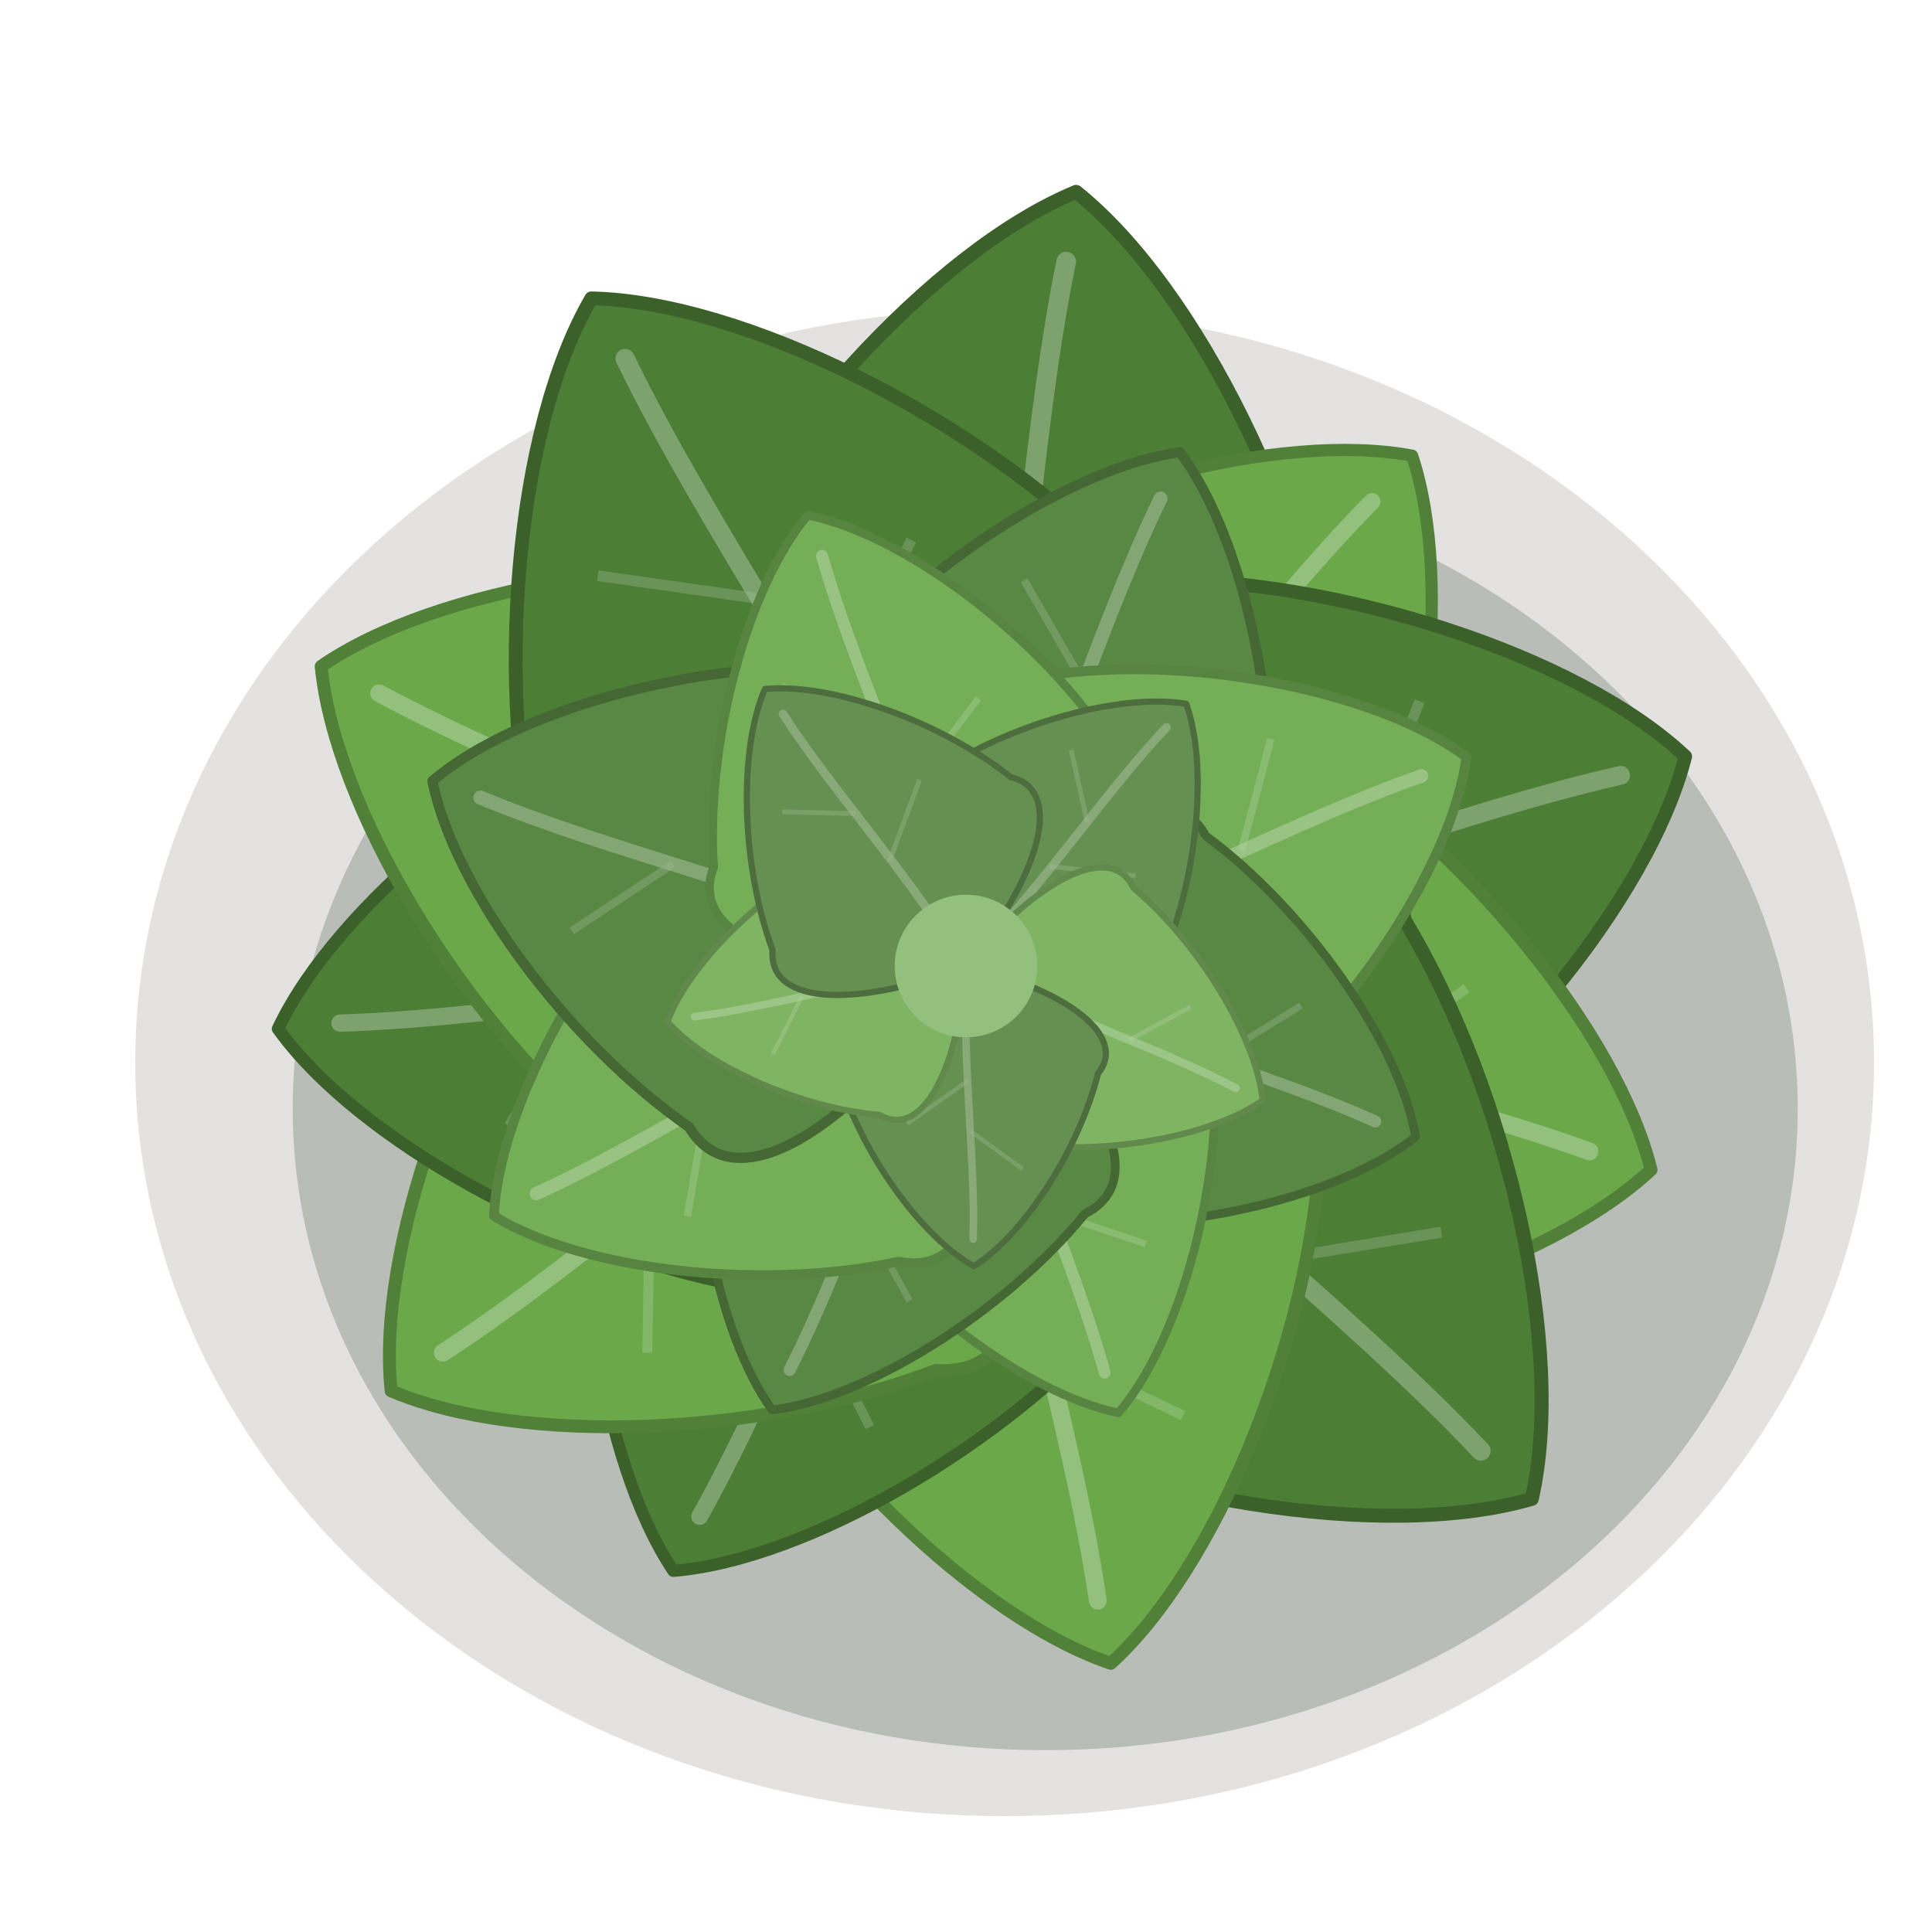
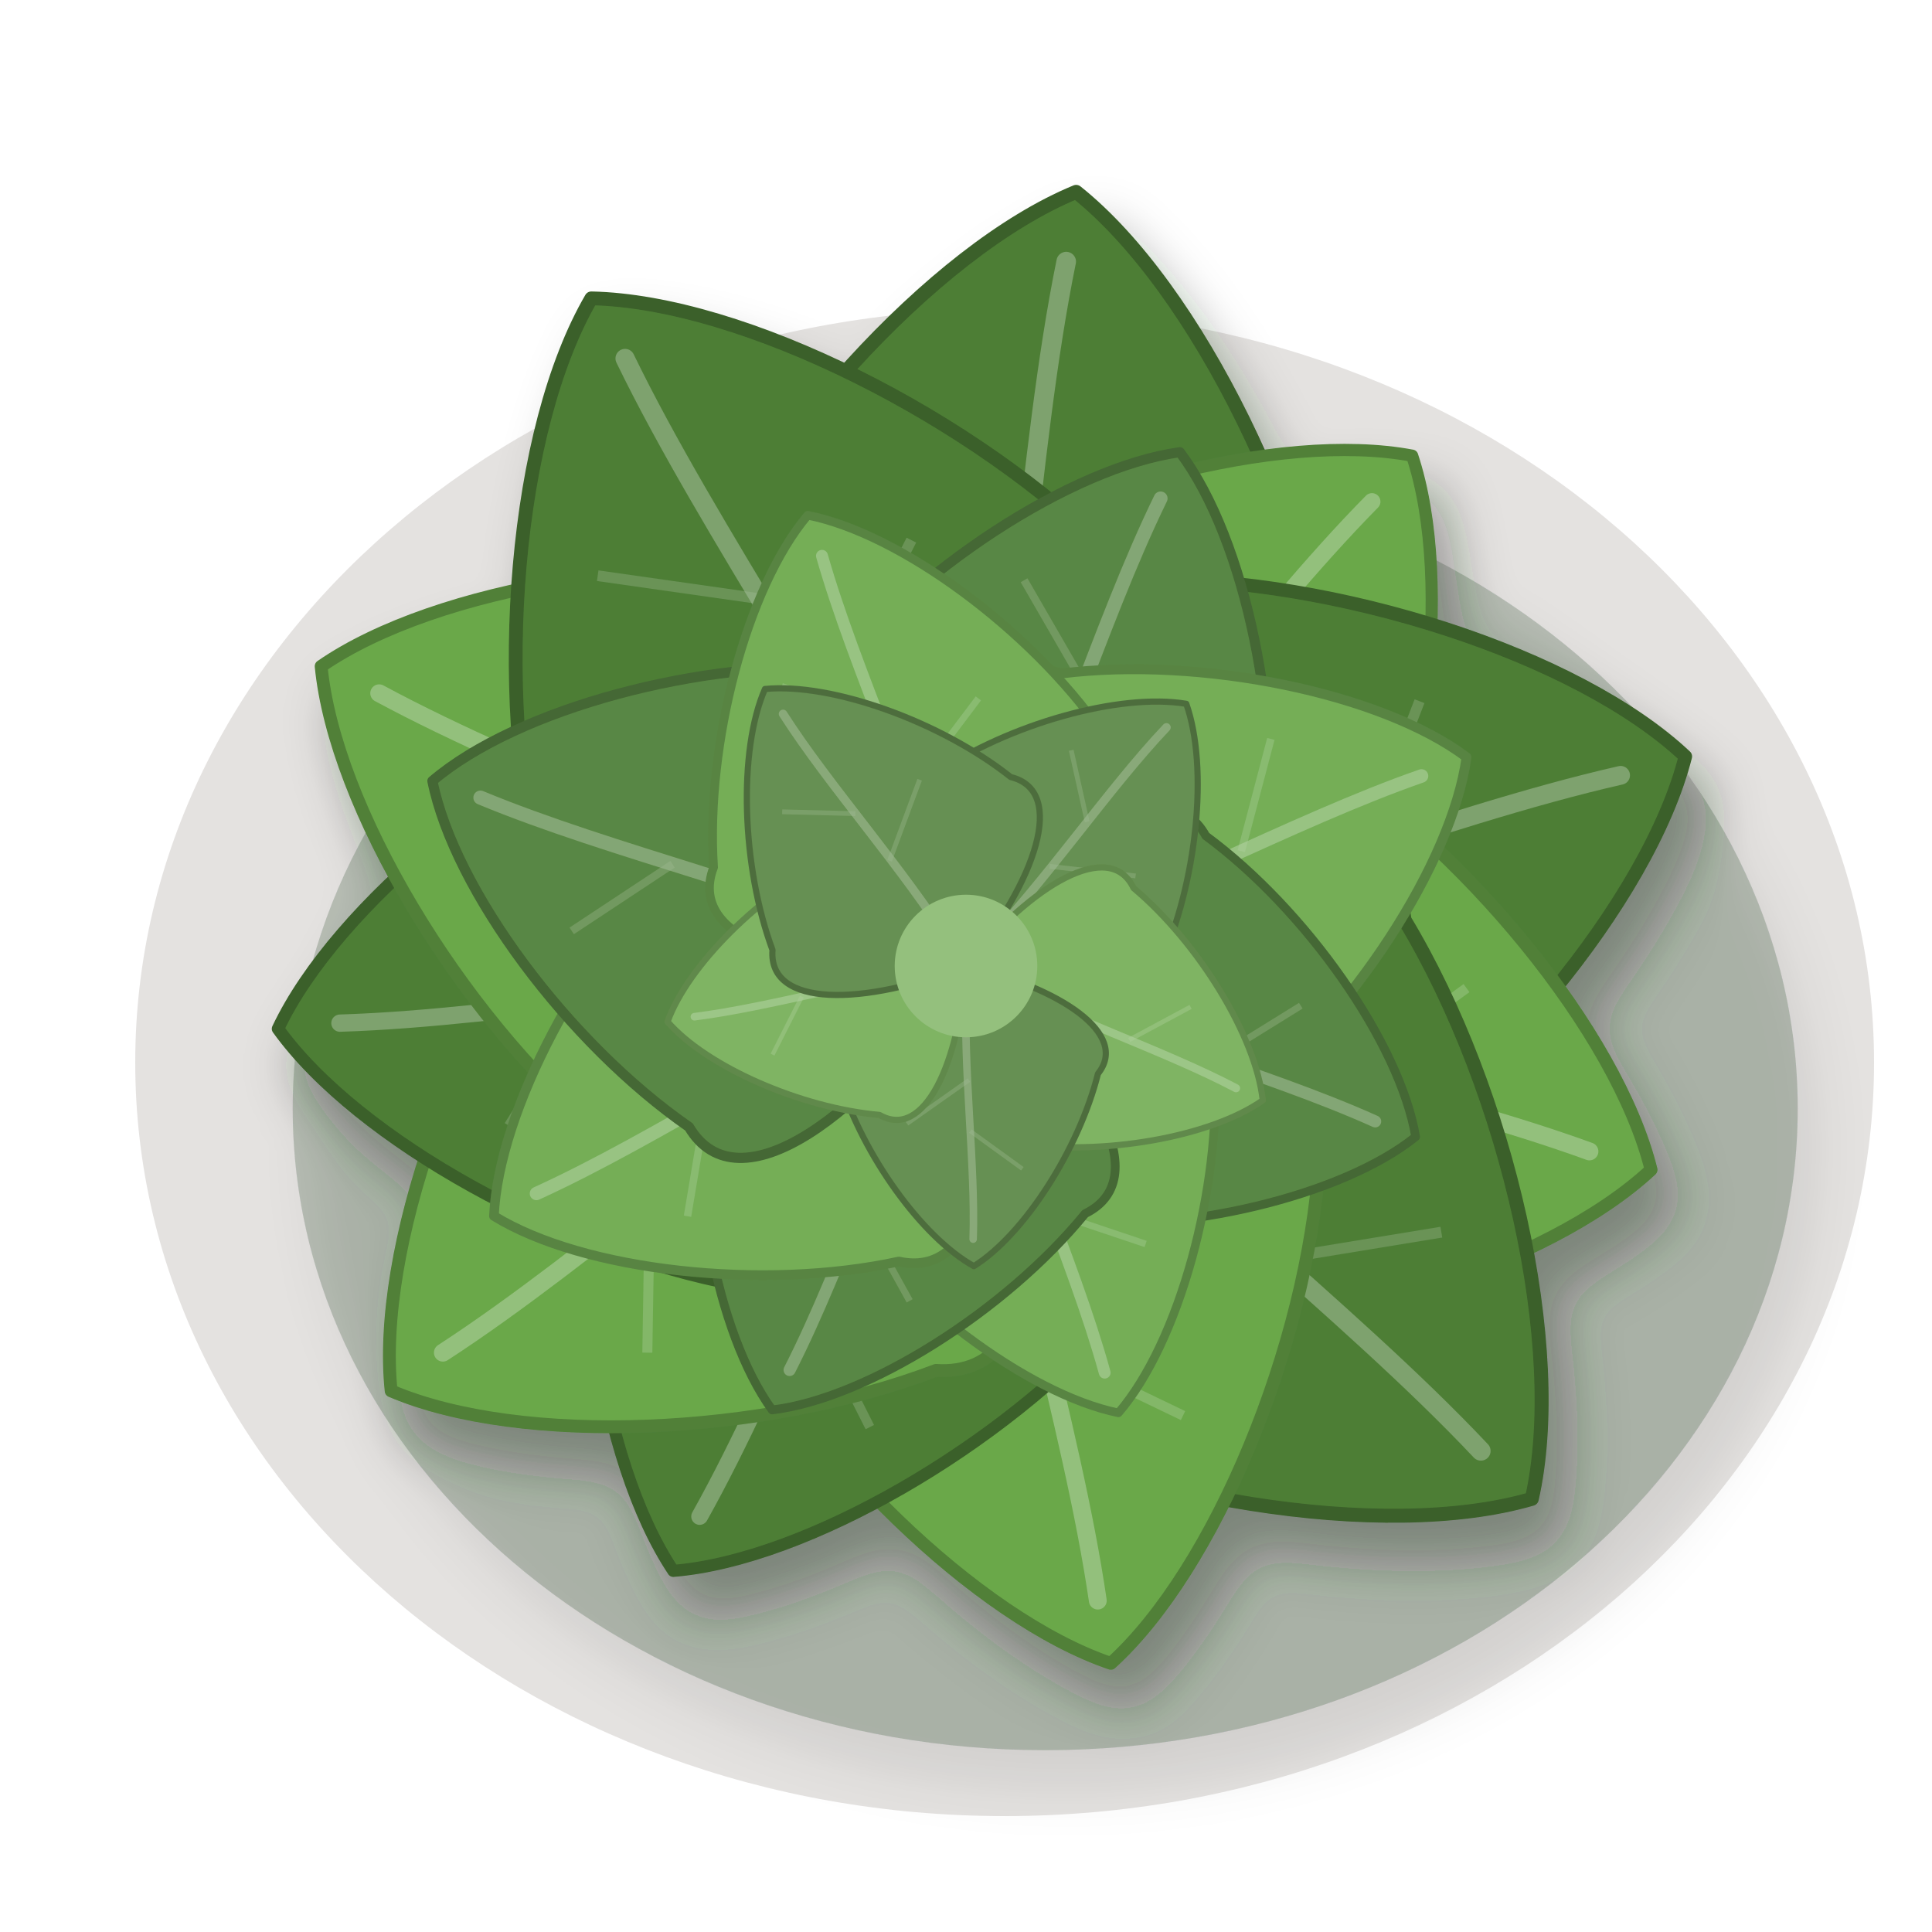
<svg xmlns="http://www.w3.org/2000/svg" viewBox="-50 -50 100 100" width="100" height="100" role="img" aria-label="Sedano">
+   <defs data-botanical-realism="v2">
+     <filter id="botanicalDepth" x="-28%" y="-28%" width="168%" height="176%" color-interpolation-filters="sRGB">
+       <feGaussianBlur in="SourceAlpha" stdDeviation="1.15" result="softAlpha" />
+       <feSpecularLighting in="softAlpha" surfaceScale="3.2" specularConstant="0.32" specularExponent="18" lighting-color="#fffbe8" result="specular">
+         <feDistantLight azimuth="225" elevation="58" />
+       </feSpecularLighting>
+       <feComposite in="specular" in2="SourceAlpha" operator="in" result="specularClipped" />
+       <feBlend in="SourceGraphic" in2="specularClipped" mode="screen" result="litPlant" />
+       <feDropShadow in="litPlant" dx="1.1" dy="2.1" stdDeviation="1.35" flood-color="#132315" flood-opacity="0.38" />
+     </filter>
+   </defs>
  <ellipse cx="2" cy="5" rx="45" ry="39" fill="#2f1d10" opacity=".13" />
-   <g class="plant-glyph plant-glyph--rosetta" style="isolation:isolate">
+   <g class="plant-glyph plant-glyph--rosetta" style="isolation:isolate;filter:url(#botanicalDepth)">
    <ellipse cx="4.1" cy="7.38" rx="38.95" ry="33.21" fill="#112718" opacity="0.2" />
    <g transform="rotate(8.096579)">
      <path d="M0 0 C12.546 -3.238 21.854 -9.733 17.402 -14.974       C14.569 -25.091 6.88 -36.423 0 -40.47       C-6.88 -36.423 -14.569 -25.091 -17.402 -14.974       C-21.854 -9.733 -12.546 -3.238 0 0Z" fill="#4d7e36" stroke="#3b6029" stroke-width="0.728" stroke-linejoin="round" />
      <path d="M0 -1 C0.809 -13.76 -0.607 -26.71 0 -36.827" fill="none" stroke="#a2bc96" stroke-width="1.012" stroke-linecap="round" opacity=".58" />
      <path d="M0 -15.378 L8.499 -21.044 M0 -22.258 L-6.88 -27.519" fill="none" stroke="#a2bc96" stroke-width="0.567" opacity=".34" />
    </g>
    <g transform="rotate(41.15988)">
      <path d="M0 0 C10.876 -2.807 18.945 -8.438 15.086 -12.981       C12.63 -21.752 5.964 -31.575 0 -35.084       C-5.964 -31.575 -12.63 -21.752 -15.086 -12.981       C-18.945 -8.438 -10.876 -2.807 0 0Z" fill="#6aa84a" stroke="#518038" stroke-width="0.632" stroke-linejoin="round" />
      <path d="M0 -1 C0.702 -11.928 -0.526 -23.155 0 -31.926" fill="none" stroke="#b2d2a1" stroke-width="0.877" stroke-linecap="round" opacity=".58" />
      <path d="M0 -13.332 L7.368 -18.244 M0 -19.296 L-5.964 -23.857" fill="none" stroke="#b2d2a1" stroke-width="0.491" opacity=".34" />
    </g>
    <g transform="rotate(73.75918)">
      <path d="M0 0 C12.022 -3.102 20.942 -9.327 16.676 -14.349       C13.961 -24.044 6.593 -34.903 0 -38.781       C-6.593 -34.903 -13.961 -24.044 -16.676 -14.349       C-20.942 -9.327 -12.022 -3.102 0 0Z" fill="#4d7e36" stroke="#3b6029" stroke-width="0.698" stroke-linejoin="round" />
      <path d="M0 -1 C0.776 -13.186 -0.582 -25.596 0 -35.291" fill="none" stroke="#a2bc96" stroke-width="0.97" stroke-linecap="round" opacity=".58" />
      <path d="M0 -14.737 L8.144 -20.166 M0 -21.33 L-6.593 -26.371" fill="none" stroke="#a2bc96" stroke-width="0.543" opacity=".34" />
    </g>
    <g transform="rotate(106.5626)">
      <path d="M0 0 C11.469 -2.96 19.977 -8.897 15.908 -13.688       C13.318 -22.937 6.289 -33.296 0 -36.995       C-6.289 -33.296 -13.318 -22.937 -15.908 -13.688       C-19.977 -8.897 -11.469 -2.96 0 0Z" fill="#6aa84a" stroke="#518038" stroke-width="0.666" stroke-linejoin="round" />
      <path d="M0 -1 C0.74 -12.578 -0.555 -24.417 0 -33.666" fill="none" stroke="#b2d2a1" stroke-width="0.925" stroke-linecap="round" opacity=".58" />
      <path d="M0 -14.058 L7.769 -19.238 M0 -20.347 L-6.289 -25.157" fill="none" stroke="#b2d2a1" stroke-width="0.518" opacity=".34" />
    </g>
    <g transform="rotate(133.2834)">
      <path d="M0 0 C12.471 -3.218 21.724 -9.675 17.299 -14.885       C14.482 -24.942 6.839 -36.206 0 -40.229       C-6.839 -36.206 -14.482 -24.942 -17.299 -14.885       C-21.724 -9.675 -12.471 -3.218 0 0Z" fill="#4d7e36" stroke="#3b6029" stroke-width="0.724" stroke-linejoin="round" />
      <path d="M0 -1 C0.805 -13.678 -0.603 -26.551 0 -36.609" fill="none" stroke="#a2bc96" stroke-width="1.006" stroke-linecap="round" opacity=".58" />
      <path d="M0 -15.287 L8.448 -20.919 M0 -22.126 L-6.839 -27.356" fill="none" stroke="#a2bc96" stroke-width="0.563" opacity=".34" />
    </g>
    <g transform="rotate(168.2673)">
      <path d="M0 0 C11.428 -2.949 19.908 -8.866 15.852 -13.64       C13.272 -22.857 6.267 -33.179 0 -36.866       C-6.267 -33.179 -13.272 -22.857 -15.852 -13.64       C-19.908 -8.866 -11.428 -2.949 0 0Z" fill="#6aa84a" stroke="#518038" stroke-width="0.664" stroke-linejoin="round" />
      <path d="M0 -1 C0.737 -12.534 -0.553 -24.331 0 -33.548" fill="none" stroke="#b2d2a1" stroke-width="0.922" stroke-linecap="round" opacity=".58" />
      <path d="M0 -14.009 L7.742 -19.17 M0 -20.276 L-6.267 -25.069" fill="none" stroke="#b2d2a1" stroke-width="0.516" opacity=".34" />
    </g>
    <g transform="rotate(205.8208)">
      <path d="M0 0 C10.782 -2.782 18.782 -8.365 14.956 -12.869       C12.521 -21.564 5.913 -31.303 0 -34.781       C-5.913 -31.303 -12.521 -21.564 -14.956 -12.869       C-18.782 -8.365 -10.782 -2.782 0 0Z" fill="#4d7e36" stroke="#3b6029" stroke-width="0.626" stroke-linejoin="round" />
      <path d="M0 -1 C0.696 -11.826 -0.522 -22.955 0 -31.651" fill="none" stroke="#a2bc96" stroke-width="0.87" stroke-linecap="round" opacity=".58" />
      <path d="M0 -13.217 L7.304 -18.086 M0 -19.13 L-5.913 -23.651" fill="none" stroke="#a2bc96" stroke-width="0.487" opacity=".34" />
    </g>
    <g transform="rotate(233.5311)">
      <path d="M0 0 C11.47 -2.96 19.98 -8.899 15.91 -13.69       C13.32 -22.94 6.29 -33.3 0 -37       C-6.29 -33.3 -13.32 -22.94 -15.91 -13.69       C-19.98 -8.899 -11.47 -2.96 0 0Z" fill="#6aa84a" stroke="#518038" stroke-width="0.666" stroke-linejoin="round" />
      <path d="M0 -1 C0.74 -12.58 -0.555 -24.42 0 -33.67" fill="none" stroke="#b2d2a1" stroke-width="0.925" stroke-linecap="round" opacity=".58" />
      <path d="M0 -14.06 L7.77 -19.24 M0 -20.35 L-6.29 -25.16" fill="none" stroke="#b2d2a1" stroke-width="0.518" opacity=".34" />
    </g>
    <g transform="rotate(264.7848)">
      <path d="M0 0 C11.085 -2.861 19.31 -8.6 15.376 -13.231       C12.873 -22.17 6.079 -32.183 0 -35.758       C-6.079 -32.183 -12.873 -22.17 -15.376 -13.231       C-19.31 -8.6 -11.085 -2.861 0 0Z" fill="#4d7e36" stroke="#3b6029" stroke-width="0.644" stroke-linejoin="round" />
      <path d="M0 -1 C0.715 -12.158 -0.536 -23.601 0 -32.54" fill="none" stroke="#a2bc96" stroke-width="0.894" stroke-linecap="round" opacity=".58" />
      <path d="M0 -13.588 L7.509 -18.594 M0 -19.667 L-6.079 -24.316" fill="none" stroke="#a2bc96" stroke-width="0.501" opacity=".34" />
    </g>
    <g transform="rotate(294.9284)">
      <path d="M0 0 C11.41 -2.945 19.876 -8.852 15.827 -13.619       C13.251 -22.821 6.257 -33.127 0 -36.807       C-6.257 -33.127 -13.251 -22.821 -15.827 -13.619       C-19.876 -8.852 -11.41 -2.945 0 0Z" fill="#6aa84a" stroke="#518038" stroke-width="0.663" stroke-linejoin="round" />
      <path d="M0 -1 C0.736 -12.514 -0.552 -24.293 0 -33.495" fill="none" stroke="#b2d2a1" stroke-width="0.92" stroke-linecap="round" opacity=".58" />
      <path d="M0 -13.987 L7.73 -19.14 M0 -20.244 L-6.257 -25.029" fill="none" stroke="#b2d2a1" stroke-width="0.515" opacity=".34" />
    </g>
    <g transform="rotate(330.699)">
      <path d="M0 0 C12.284 -3.17 21.398 -9.53 17.039 -14.662       C14.266 -24.569 6.737 -35.664 0 -39.627       C-6.737 -35.664 -14.266 -24.569 -17.039 -14.662       C-21.398 -9.53 -12.284 -3.17 0 0Z" fill="#4d7e36" stroke="#3b6029" stroke-width="0.713" stroke-linejoin="round" />
      <path d="M0 -1 C0.793 -13.473 -0.594 -26.154 0 -36.06" fill="none" stroke="#a2bc96" stroke-width="0.991" stroke-linecap="round" opacity=".58" />
      <path d="M0 -15.058 L8.322 -20.606 M0 -21.795 L-6.737 -26.946" fill="none" stroke="#a2bc96" stroke-width="0.555" opacity=".34" />
    </g>
    <g transform="rotate(22.59844)">
      <path d="M0 0 C8.93 -2.305 15.556 -6.928 12.387 -10.658       C10.37 -17.86 4.897 -25.926 0 -28.807       C-4.897 -25.926 -10.37 -17.86 -12.387 -10.658       C-15.556 -6.928 -8.93 -2.305 0 0Z" fill="#598744" stroke="#446734" stroke-width="0.519" stroke-linejoin="round" />
      <path d="M0 -1 C0.576 -9.794 -0.432 -19.012 0 -26.214" fill="none" stroke="#a2bc96" stroke-width="0.72" stroke-linecap="round" opacity=".58" />
      <path d="M0 -10.947 L6.049 -14.979 M0 -15.844 L-4.897 -19.589" fill="none" stroke="#a2bc96" stroke-width="0.403" opacity=".34" />
    </g>
    <g transform="rotate(67.35347)">
      <path d="M0 0 C8.702 -2.246 15.159 -6.751 12.071 -10.387       C10.106 -17.405 4.772 -25.265 0 -28.072       C-4.772 -25.265 -10.106 -17.405 -12.071 -10.387       C-15.159 -6.751 -8.702 -2.246 0 0Z" fill="#74ae57" stroke="#588442" stroke-width="0.505" stroke-linejoin="round" />
      <path d="M0 -1 C0.561 -9.545 -0.421 -18.528 0 -25.546" fill="none" stroke="#b2d2a1" stroke-width="0.702" stroke-linecap="round" opacity=".58" />
      <path d="M0 -10.667 L5.895 -14.598 M0 -15.44 L-4.772 -19.089" fill="none" stroke="#b2d2a1" stroke-width="0.393" opacity=".34" />
    </g>
    <g transform="rotate(110.7966)">
      <path d="M0 0 C7.718 -1.992 13.444 -5.988 10.705 -9.212       C8.963 -15.436 4.232 -22.407 0 -24.896       C-4.232 -22.407 -8.963 -15.436 -10.705 -9.212       C-13.444 -5.988 -7.718 -1.992 0 0Z" fill="#598744" stroke="#446734" stroke-width="0.448" stroke-linejoin="round" />
      <path d="M0 -1 C0.498 -8.465 -0.373 -16.432 0 -22.656" fill="none" stroke="#a2bc96" stroke-width="0.622" stroke-linecap="round" opacity=".58" />
      <path d="M0 -9.461 L5.228 -12.946 M0 -13.693 L-4.232 -16.93" fill="none" stroke="#a2bc96" stroke-width="0.349" opacity=".34" />
    </g>
    <g transform="rotate(161.1665)">
      <path d="M0 0 C7.576 -1.955 13.197 -5.878 10.509 -9.042       C8.798 -15.152 4.155 -21.995 0 -24.439       C-4.155 -21.995 -8.798 -15.152 -10.509 -9.042       C-13.197 -5.878 -7.576 -1.955 0 0Z" fill="#74ae57" stroke="#588442" stroke-width="0.44" stroke-linejoin="round" />
      <path d="M0 -1 C0.489 -8.309 -0.367 -16.13 0 -22.239" fill="none" stroke="#b2d2a1" stroke-width="0.611" stroke-linecap="round" opacity=".58" />
      <path d="M0 -9.287 L5.132 -12.708 M0 -13.441 L-4.155 -16.618" fill="none" stroke="#b2d2a1" stroke-width="0.342" opacity=".34" />
    </g>
    <g transform="rotate(203.5875)">
      <path d="M0 0 C7.773 -2.006 13.539 -6.03 10.781 -9.277       C9.026 -15.545 4.262 -22.566 0 -25.073       C-4.262 -22.566 -9.026 -15.545 -10.781 -9.277       C-13.539 -6.03 -7.773 -2.006 0 0Z" fill="#598744" stroke="#446734" stroke-width="0.451" stroke-linejoin="round" />
      <path d="M0 -1 C0.501 -8.525 -0.376 -16.548 0 -22.816" fill="none" stroke="#a2bc96" stroke-width="0.627" stroke-linecap="round" opacity=".58" />
      <path d="M0 -9.528 L5.265 -13.038 M0 -13.79 L-4.262 -17.05" fill="none" stroke="#a2bc96" stroke-width="0.351" opacity=".34" />
    </g>
    <g transform="rotate(242.094)">
      <path d="M0 0 C8.571 -2.212 14.93 -6.65 11.889 -10.23       C9.954 -17.142 4.7 -24.884 0 -27.649       C-4.7 -24.884 -9.954 -17.142 -11.889 -10.23       C-14.93 -6.65 -8.571 -2.212 0 0Z" fill="#74ae57" stroke="#588442" stroke-width="0.498" stroke-linejoin="round" />
      <path d="M0 -1 C0.553 -9.401 -0.415 -18.248 0 -25.16" fill="none" stroke="#b2d2a1" stroke-width="0.691" stroke-linecap="round" opacity=".58" />
      <path d="M0 -10.506 L5.806 -14.377 M0 -15.207 L-4.7 -18.801" fill="none" stroke="#b2d2a1" stroke-width="0.387" opacity=".34" />
    </g>
    <g transform="rotate(289.1244)">
      <path d="M0 0 C9.062 -2.339 15.785 -7.03 12.57 -10.816       C10.523 -18.124 4.969 -26.308 0 -29.232       C-4.969 -26.308 -10.523 -18.124 -12.57 -10.816       C-15.785 -7.03 -9.062 -2.339 0 0Z" fill="#598744" stroke="#446734" stroke-width="0.526" stroke-linejoin="round" />
      <path d="M0 -1 C0.585 -9.939 -0.438 -19.293 0 -26.601" fill="none" stroke="#a2bc96" stroke-width="0.731" stroke-linecap="round" opacity=".58" />
      <path d="M0 -11.108 L6.139 -15.2 M0 -16.077 L-4.969 -19.877" fill="none" stroke="#a2bc96" stroke-width="0.409" opacity=".34" />
    </g>
    <g transform="rotate(340.6514)">
      <path d="M0 0 C7.665 -1.978 13.352 -5.947 10.632 -9.148       C8.901 -15.33 4.203 -22.253 0 -24.726       C-4.203 -22.253 -8.901 -15.33 -10.632 -9.148       C-13.352 -5.947 -7.665 -1.978 0 0Z" fill="#74ae57" stroke="#588442" stroke-width="0.445" stroke-linejoin="round" />
      <path d="M0 -1 C0.495 -8.407 -0.371 -16.319 0 -22.5" fill="none" stroke="#b2d2a1" stroke-width="0.618" stroke-linecap="round" opacity=".58" />
      <path d="M0 -9.396 L5.192 -12.857 M0 -13.599 L-4.203 -16.813" fill="none" stroke="#b2d2a1" stroke-width="0.346" opacity=".34" />
    </g>
    <g transform="rotate(40.03638)">
      <path d="M0 0 C5.494 -1.418 9.571 -4.263 7.621 -6.558       C6.381 -10.989 3.013 -15.951 0 -17.724       C-3.013 -15.951 -6.381 -10.989 -7.621 -6.558       C-9.571 -4.263 -5.494 -1.418 0 0Z" fill="#669052" stroke="#4e6d3e" stroke-width="0.32" stroke-linejoin="round" />
      <path d="M0 -1 C0.354 -6.026 -0.266 -11.698 0 -16.129" fill="none" stroke="#a2bc96" stroke-width="0.443" stroke-linecap="round" opacity=".58" />
      <path d="M0 -6.735 L3.722 -9.216 M0 -9.748 L-3.013 -12.052" fill="none" stroke="#a2bc96" stroke-width="0.248" opacity=".34" />
    </g>
    <g transform="rotate(114.3509)">
      <path d="M0 0 C5.226 -1.349 9.104 -4.055 7.25 -6.238       C6.069 -10.453 2.866 -15.173 0 -16.859       C-2.866 -15.173 -6.069 -10.453 -7.25 -6.238       C-9.104 -4.055 -5.226 -1.349 0 0Z" fill="#7fb463" stroke="#61894b" stroke-width="0.32" stroke-linejoin="round" />
      <path d="M0 -1 C0.337 -5.732 -0.253 -11.127 0 -15.342" fill="none" stroke="#b2d2a1" stroke-width="0.421" stroke-linecap="round" opacity=".58" />
      <path d="M0 -6.407 L3.54 -8.767 M0 -9.273 L-2.866 -11.464" fill="none" stroke="#b2d2a1" stroke-width="0.236" opacity=".34" />
    </g>
    <g transform="rotate(178.5005)">
      <path d="M0 0 C4.818 -1.243 8.392 -3.738 6.683 -5.75       C5.595 -9.636 2.642 -13.987 0 -15.542       C-2.642 -13.987 -5.595 -9.636 -6.683 -5.75       C-8.392 -3.738 -4.818 -1.243 0 0Z" fill="#669052" stroke="#4e6d3e" stroke-width="0.32" stroke-linejoin="round" />
      <path d="M0 -1 C0.311 -5.284 -0.233 -10.257 0 -14.143" fill="none" stroke="#a2bc96" stroke-width="0.389" stroke-linecap="round" opacity=".58" />
      <path d="M0 -5.906 L3.264 -8.082 M0 -8.548 L-2.642 -10.568" fill="none" stroke="#a2bc96" stroke-width="0.22" opacity=".34" />
    </g>
    <g transform="rotate(259.4234)">
      <path d="M0 0 C4.872 -1.257 8.486 -3.779 6.757 -5.815       C5.657 -9.743 2.672 -14.144 0 -15.715       C-2.672 -14.144 -5.657 -9.743 -6.757 -5.815       C-8.486 -3.779 -4.872 -1.257 0 0Z" fill="#7fb463" stroke="#61894b" stroke-width="0.32" stroke-linejoin="round" />
      <path d="M0 -1 C0.314 -5.343 -0.236 -10.372 0 -14.301" fill="none" stroke="#b2d2a1" stroke-width="0.393" stroke-linecap="round" opacity=".58" />
      <path d="M0 -5.972 L3.3 -8.172 M0 -8.643 L-2.672 -10.686" fill="none" stroke="#b2d2a1" stroke-width="0.22" opacity=".34" />
    </g>
    <g transform="rotate(324.0301)">
      <path d="M0 0 C5.492 -1.417 9.567 -4.261 7.618 -6.555       C6.378 -10.984 3.012 -15.944 0 -17.716       C-3.012 -15.944 -6.378 -10.984 -7.618 -6.555       C-9.567 -4.261 -5.492 -1.417 0 0Z" fill="#669052" stroke="#4e6d3e" stroke-width="0.32" stroke-linejoin="round" />
      <path d="M0 -1 C0.354 -6.023 -0.266 -11.693 0 -16.122" fill="none" stroke="#a2bc96" stroke-width="0.443" stroke-linecap="round" opacity=".58" />
      <path d="M0 -6.732 L3.72 -9.212 M0 -9.744 L-3.012 -12.047" fill="none" stroke="#a2bc96" stroke-width="0.248" opacity=".34" />
    </g>
    <circle r="3.69" fill="#94c07d" />
  </g>
</svg>
